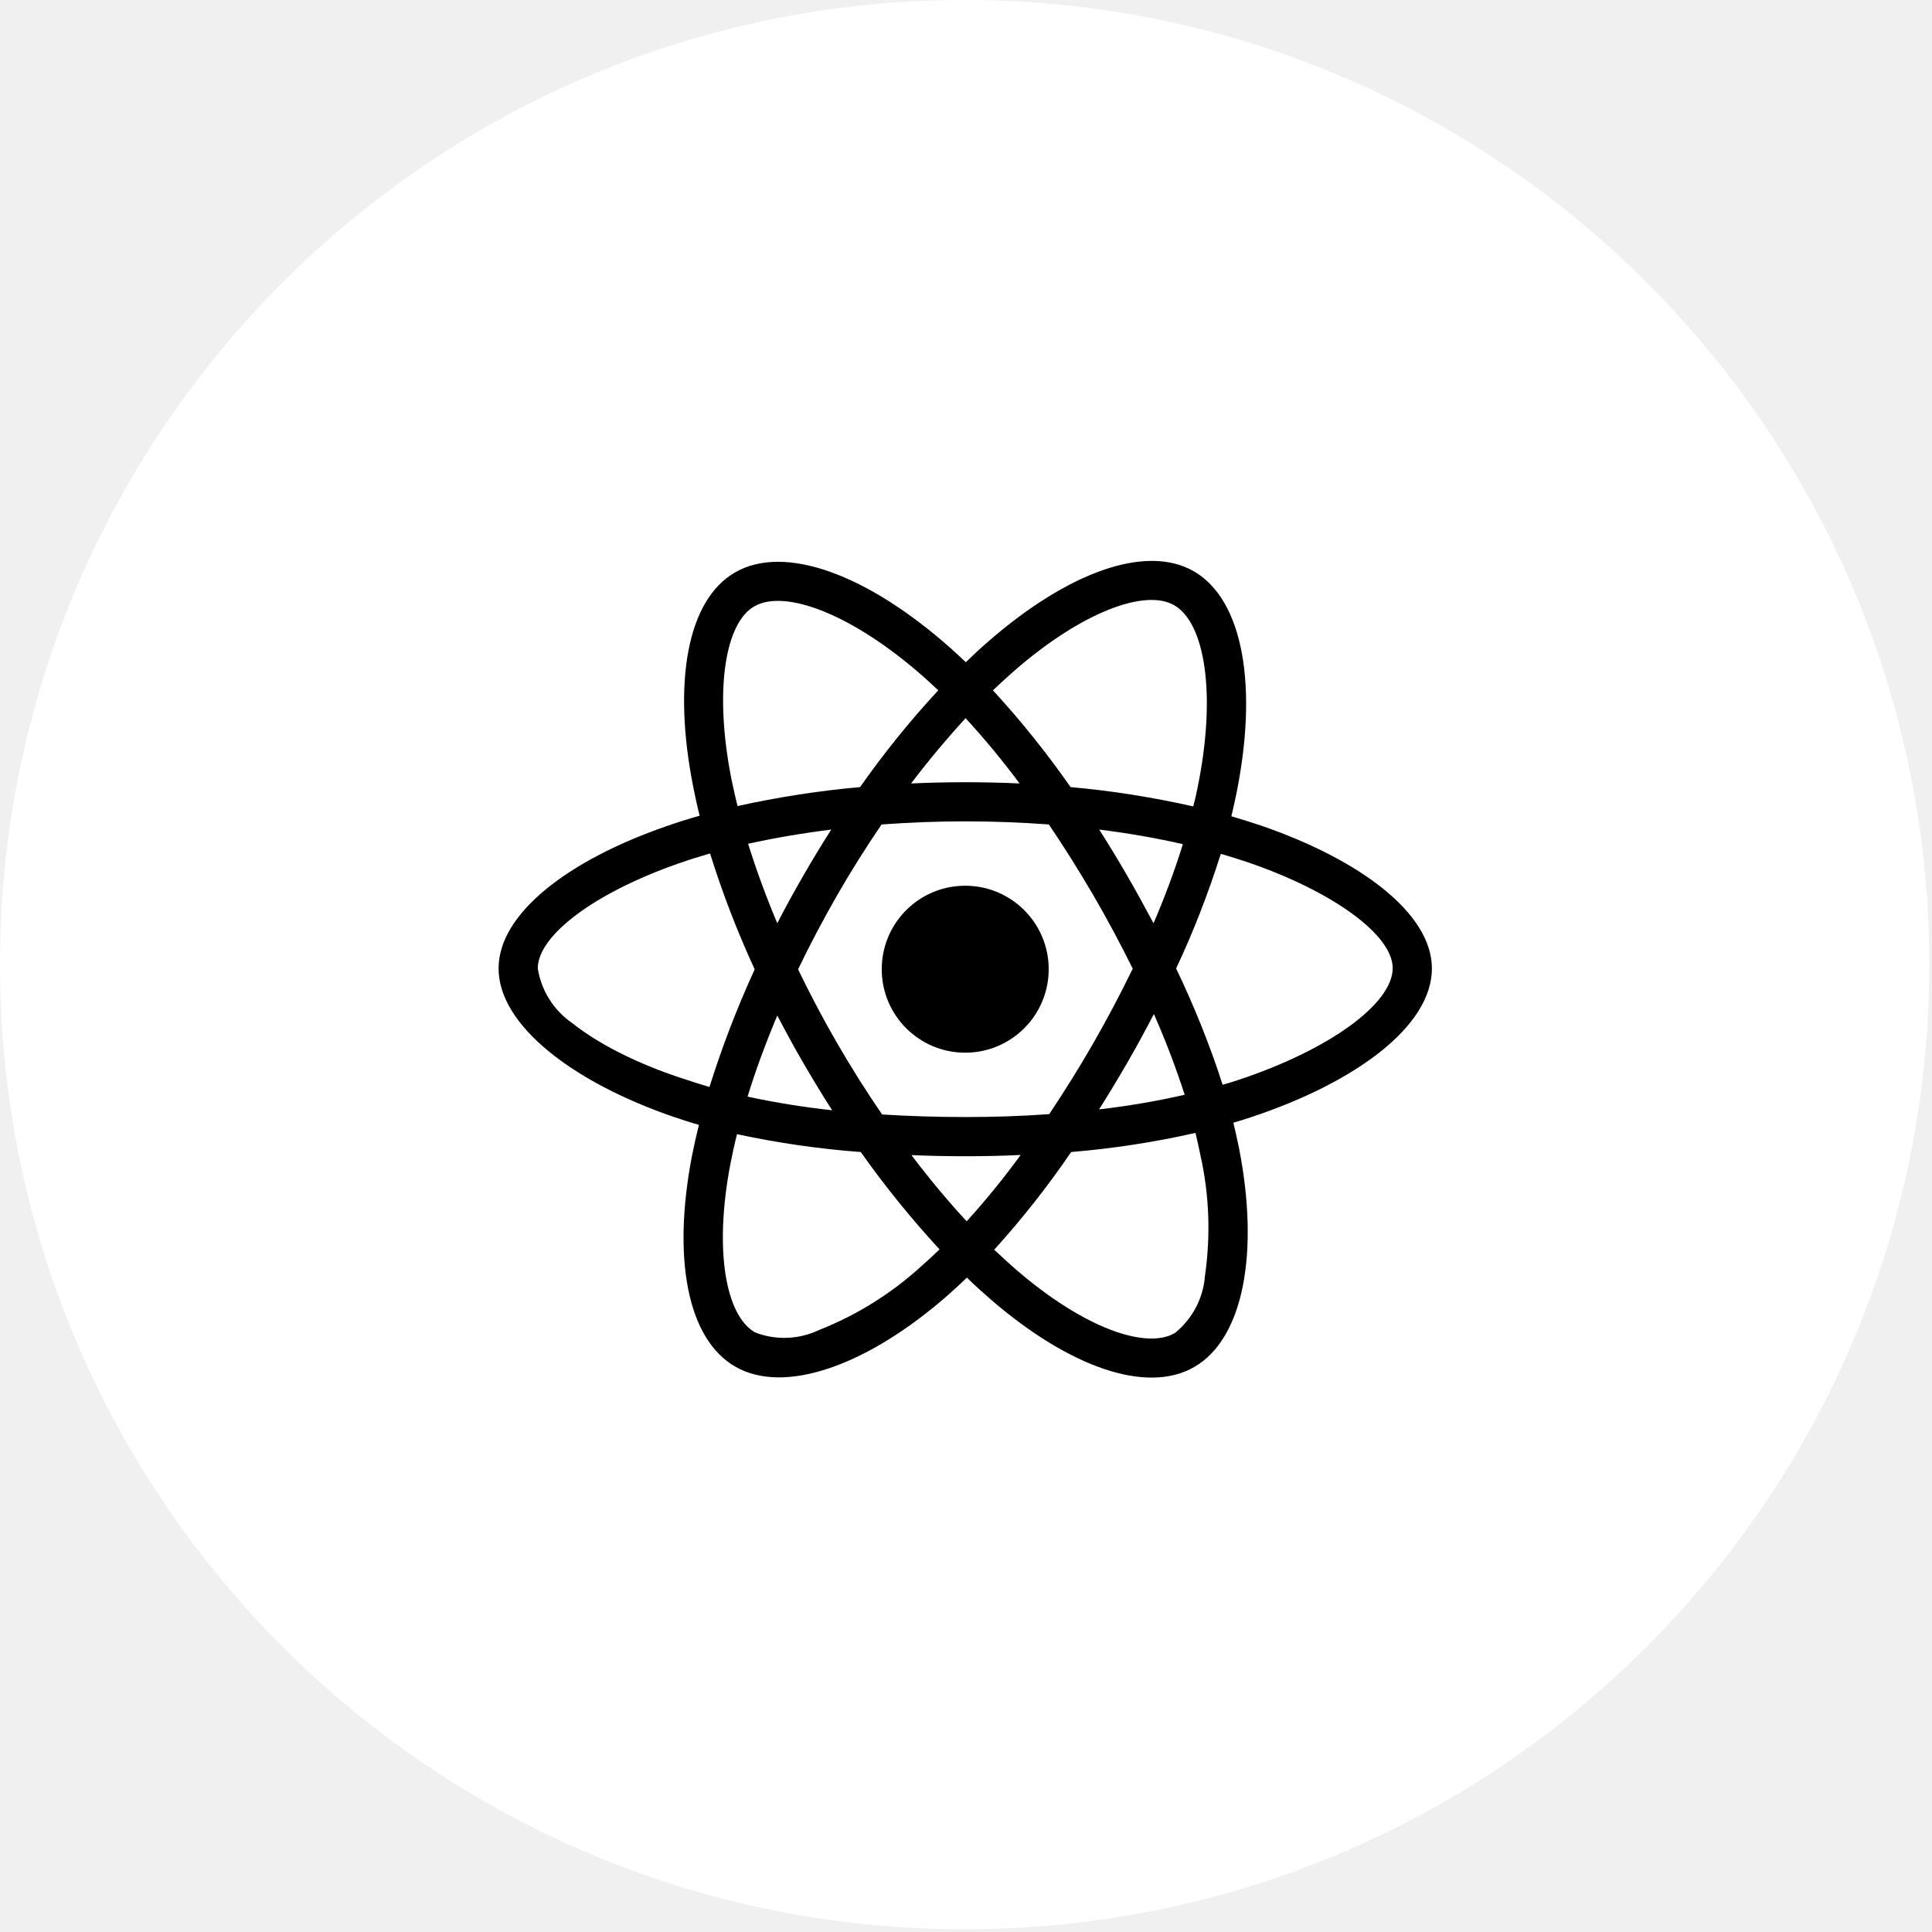
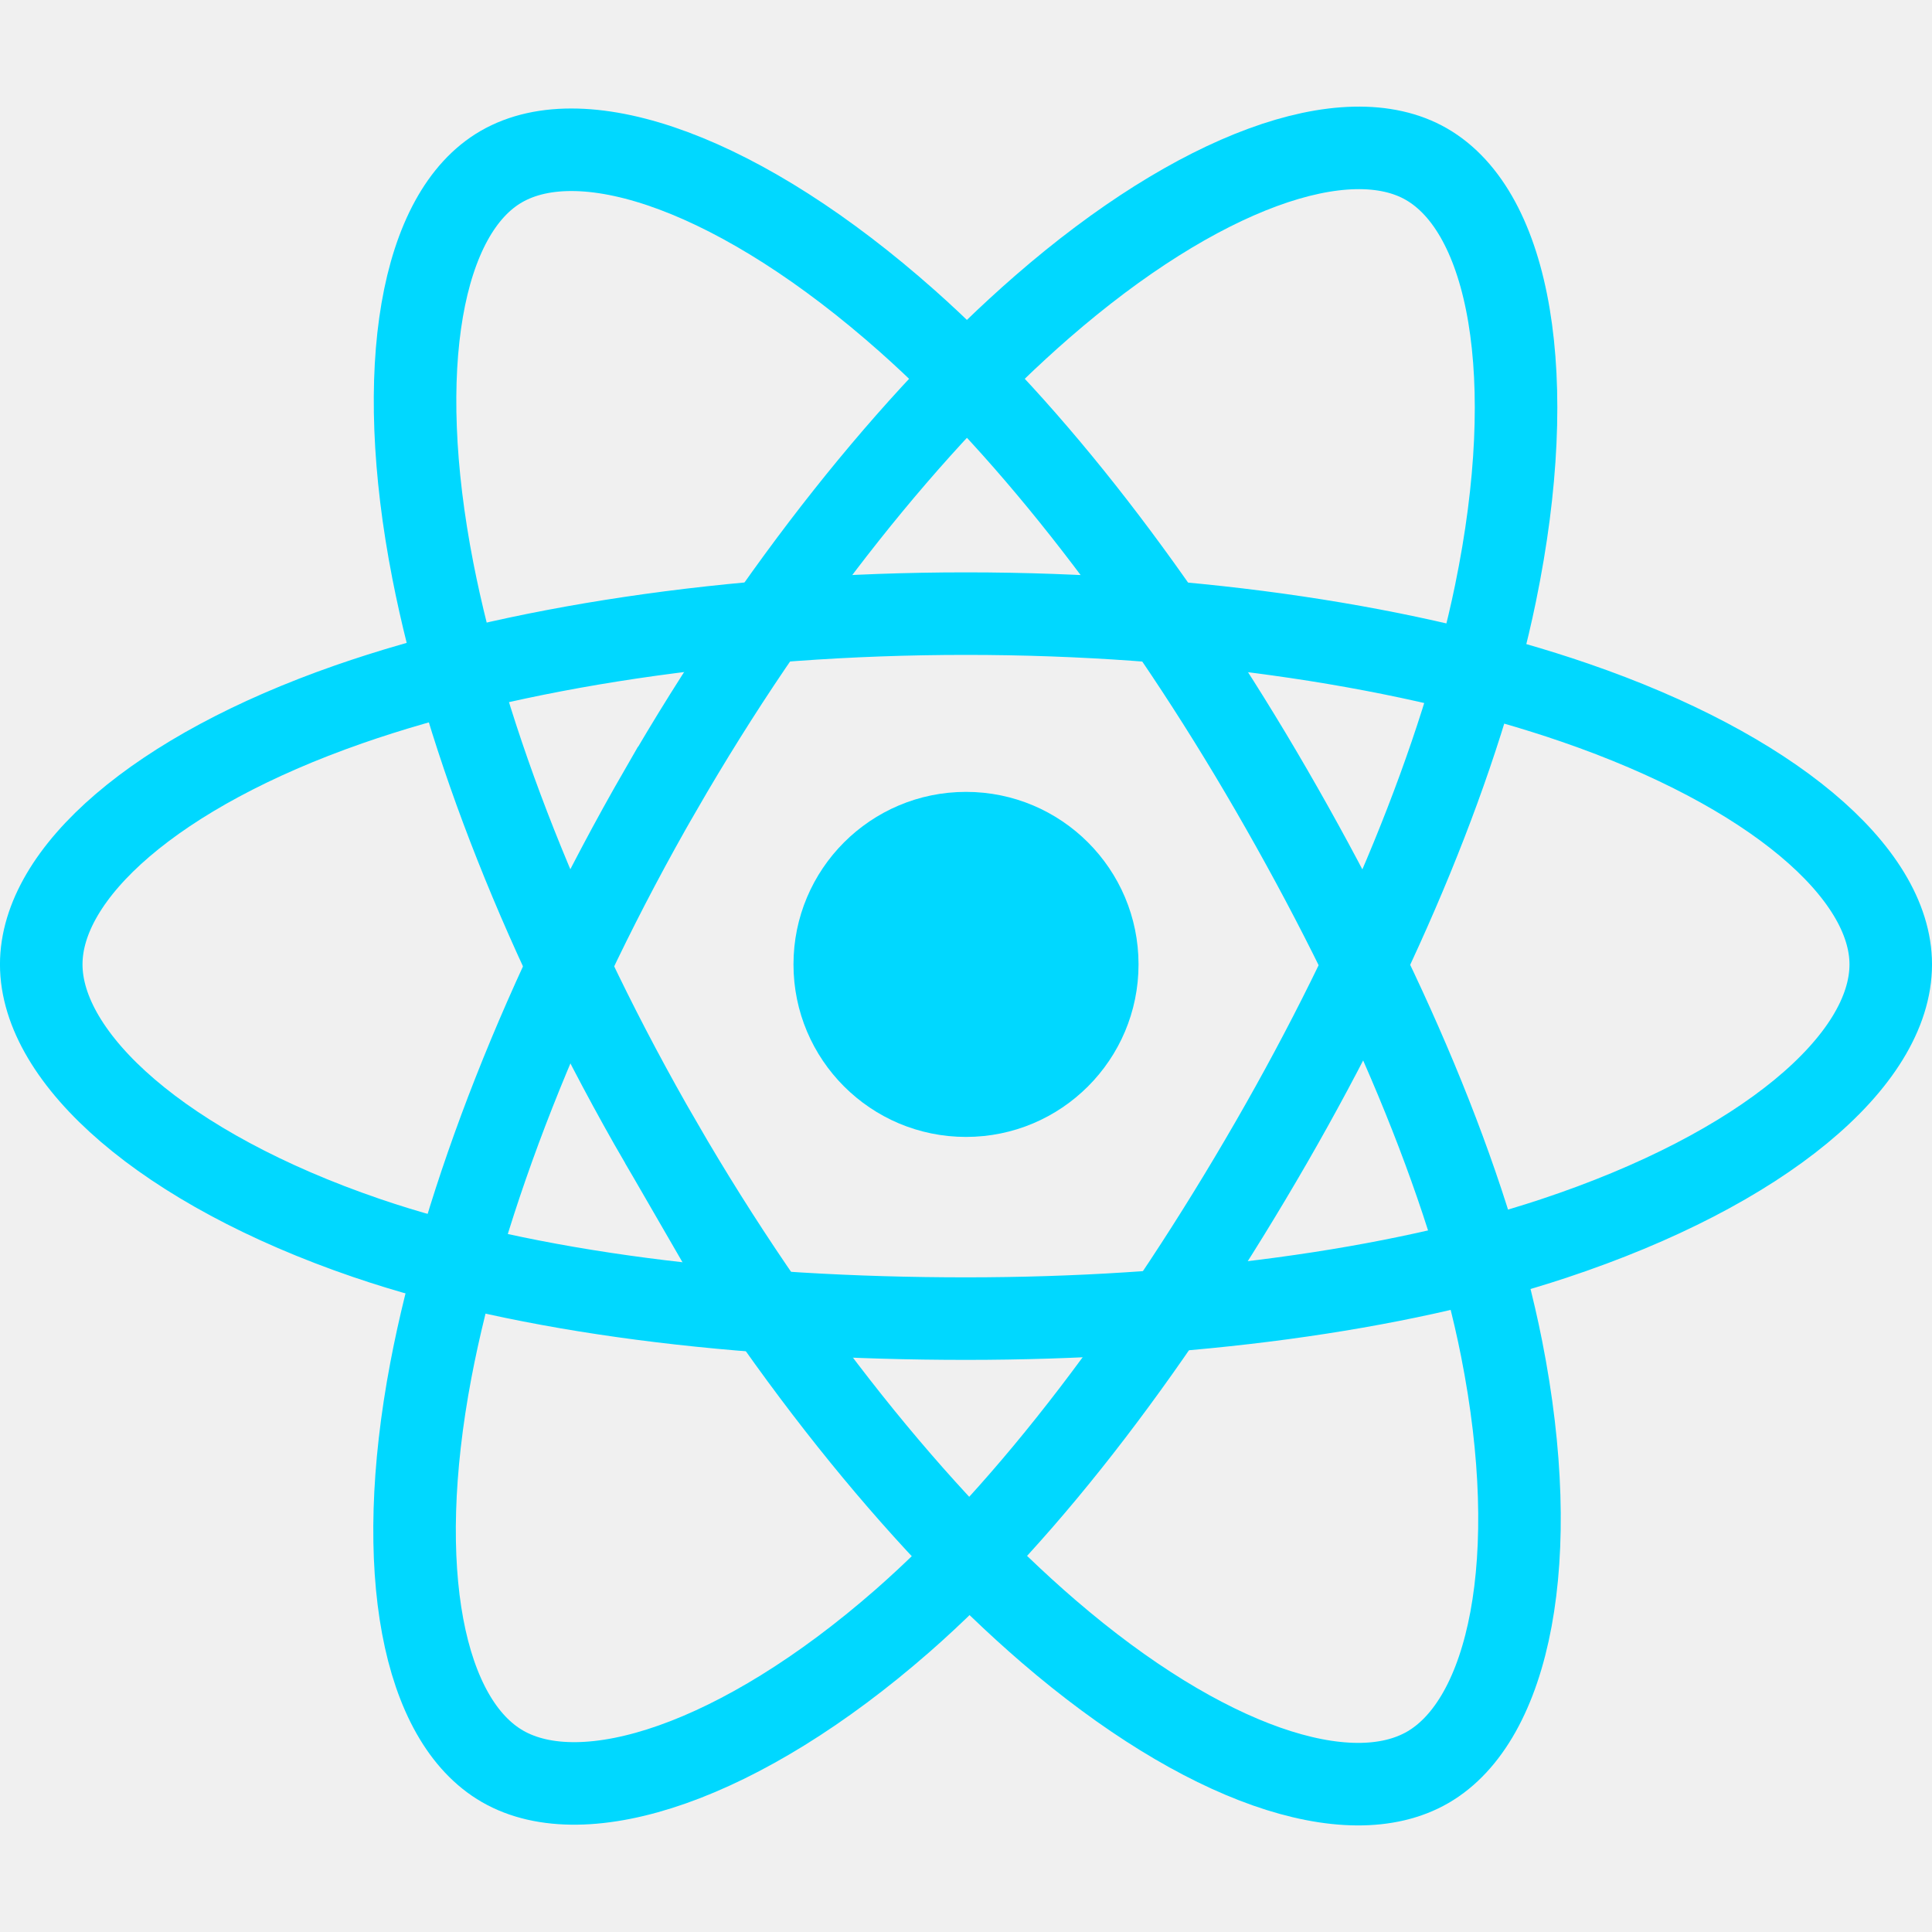
- <svg xmlns="http://www.w3.org/2000/svg" width="62" height="62" viewBox="0 0 62 62" fill="none">
-   <circle cx="30.956" cy="30.956" r="30.956" fill="white" />
-   <path d="M40.464 26.493C40.148 26.388 39.832 26.288 39.516 26.195C39.569 25.978 39.615 25.762 39.662 25.545C40.382 22.059 39.908 19.257 38.311 18.333C36.772 17.449 34.263 18.368 31.724 20.579C31.473 20.795 31.227 21.024 30.993 21.252C30.835 21.1 30.671 20.948 30.507 20.801C27.846 18.438 25.178 17.444 23.581 18.374C22.049 19.263 21.592 21.901 22.236 25.2C22.3 25.528 22.37 25.85 22.452 26.177C22.078 26.282 21.709 26.399 21.364 26.522C18.24 27.605 16 29.313 16 31.079C16 32.904 18.387 34.735 21.633 35.847C21.896 35.935 22.16 36.022 22.429 36.098C22.341 36.449 22.265 36.794 22.195 37.151C21.581 40.398 22.06 42.972 23.593 43.855C25.172 44.768 27.828 43.832 30.414 41.568C30.619 41.386 30.823 41.199 31.028 41C31.285 41.252 31.555 41.492 31.823 41.726C34.327 43.879 36.802 44.75 38.328 43.867C39.908 42.954 40.423 40.187 39.756 36.818C39.703 36.56 39.645 36.297 39.58 36.028C39.767 35.975 39.949 35.917 40.13 35.858C43.505 34.741 45.951 32.934 45.951 31.079C45.951 29.307 43.646 27.587 40.464 26.493ZM32.549 21.527C34.725 19.631 36.755 18.888 37.679 19.421C38.668 19.988 39.048 22.281 38.428 25.294C38.387 25.493 38.346 25.686 38.293 25.879C36.995 25.586 35.678 25.376 34.356 25.259C33.596 24.171 32.765 23.13 31.864 22.153C32.093 21.936 32.315 21.731 32.549 21.527ZM25.781 34.115C26.079 34.624 26.383 35.133 26.705 35.63C25.793 35.531 24.886 35.385 23.991 35.192C24.248 34.349 24.57 33.478 24.944 32.589C25.213 33.103 25.488 33.612 25.781 34.115ZM24.008 27.078C24.851 26.891 25.746 26.739 26.676 26.622C26.366 27.107 26.062 27.605 25.775 28.108C25.488 28.605 25.207 29.114 24.944 29.629C24.576 28.757 24.266 27.903 24.008 27.078ZM25.611 31.108C25.997 30.301 26.418 29.512 26.863 28.733C27.308 27.956 27.787 27.201 28.29 26.458C29.168 26.394 30.063 26.358 30.975 26.358C31.888 26.358 32.789 26.394 33.66 26.458C34.158 27.195 34.631 27.95 35.082 28.722C35.532 29.494 35.953 30.284 36.351 31.085C35.959 31.892 35.538 32.688 35.088 33.472C34.643 34.25 34.169 35.005 33.672 35.753C32.8 35.818 31.894 35.847 30.975 35.847C30.057 35.847 29.168 35.818 28.308 35.765C27.799 35.022 27.319 34.261 26.869 33.483C26.418 32.706 26.003 31.916 25.611 31.108ZM36.176 34.104C36.474 33.589 36.755 33.068 37.03 32.542C37.404 33.39 37.732 34.25 38.018 35.133C37.112 35.338 36.193 35.496 35.269 35.601C35.585 35.11 35.883 34.607 36.176 34.104ZM37.018 29.629C36.743 29.114 36.462 28.599 36.17 28.096C35.883 27.599 35.585 27.107 35.275 26.622C36.217 26.739 37.118 26.897 37.96 27.09C37.691 27.956 37.375 28.798 37.018 29.629ZM30.987 23.048C31.601 23.715 32.18 24.416 32.719 25.142C31.56 25.089 30.396 25.089 29.238 25.142C29.811 24.387 30.402 23.685 30.987 23.048ZM24.201 19.462C25.184 18.888 27.366 19.707 29.665 21.743C29.811 21.872 29.957 22.012 30.11 22.153C29.203 23.13 28.366 24.171 27.6 25.259C26.278 25.376 24.968 25.581 23.669 25.867C23.593 25.569 23.529 25.265 23.464 24.96C22.914 22.129 23.277 19.994 24.201 19.462ZM22.768 34.882C22.523 34.811 22.283 34.735 22.043 34.654C20.797 34.261 19.381 33.642 18.357 32.828C17.767 32.419 17.369 31.787 17.258 31.079C17.258 30.009 19.106 28.64 21.774 27.71C22.107 27.593 22.446 27.488 22.786 27.388C23.183 28.657 23.663 29.904 24.219 31.108C23.657 32.331 23.172 33.595 22.768 34.882ZM29.589 40.614C28.624 41.498 27.506 42.2 26.29 42.679C25.64 42.989 24.892 43.019 24.225 42.755C23.295 42.217 22.909 40.152 23.435 37.374C23.499 37.046 23.57 36.718 23.651 36.397C24.962 36.678 26.284 36.87 27.623 36.97C28.396 38.064 29.244 39.111 30.151 40.094C29.963 40.275 29.776 40.451 29.589 40.614ZM31.022 39.193C30.425 38.549 29.829 37.836 29.25 37.069C29.811 37.093 30.39 37.105 30.975 37.105C31.578 37.105 32.169 37.093 32.754 37.064C32.215 37.806 31.636 38.514 31.022 39.193ZM38.668 40.948C38.615 41.661 38.264 42.328 37.703 42.779C36.772 43.317 34.789 42.615 32.648 40.778C32.403 40.568 32.157 40.339 31.905 40.105C32.8 39.117 33.625 38.07 34.374 36.97C35.714 36.859 37.047 36.654 38.364 36.356C38.422 36.596 38.475 36.835 38.522 37.069C38.808 38.333 38.855 39.649 38.668 40.948ZM39.732 34.659C39.569 34.712 39.405 34.765 39.235 34.811C38.826 33.536 38.323 32.29 37.743 31.079C38.305 29.886 38.779 28.657 39.177 27.4C39.481 27.488 39.773 27.581 40.054 27.675C42.78 28.611 44.693 30.003 44.693 31.068C44.693 32.214 42.651 33.694 39.732 34.659ZM30.975 33.782C32.455 33.782 33.654 32.583 33.654 31.103C33.654 29.623 32.455 28.424 30.975 28.424C29.495 28.424 28.296 29.623 28.296 31.103C28.296 32.583 29.495 33.782 30.975 33.782Z" fill="black" />
+ <svg xmlns="http://www.w3.org/2000/svg" width="64" height="64" viewBox="0 0 32 32">
+   <g transform="matrix(.05696 0 0 .05696 .647744 2.43826)" fill="none" fill-rule="evenodd">
+     <circle r="50.167" cy="237.628" cx="269.529" fill="#00d8ff" />
+     <g stroke="#00d8ff" stroke-width="24">
+       <path d="M269.53 135.628c67.356 0 129.928 9.665 177.107 25.907 56.844 19.57 91.794 49.233 91.794 76.093 0 27.99-37.04 59.503-98.083 79.728-46.15 15.29-106.88 23.272-170.818 23.272-65.554 0-127.63-7.492-174.3-23.44-59.046-20.182-94.61-52.103-94.61-79.56 0-26.642 33.37-56.076 89.415-75.616 47.355-16.51 111.472-26.384 179.486-26.384z" />
+       <path d="M180.736 186.922c33.65-58.348 73.28-107.724 110.92-140.48C337.006 6.976 380.163-8.48 403.43 4.937c24.248 13.983 33.042 61.814 20.067 124.796-9.8 47.618-33.234 104.212-65.176 159.6-32.75 56.788-70.25 106.82-107.377 139.272-46.98 41.068-92.4 55.93-116.185 42.213-23.08-13.3-31.906-56.92-20.834-115.233 9.355-49.27 32.832-109.745 66.8-168.664z" />
+       <path d="M180.82 289.482C147.075 231.2 124.1 172.195 114.51 123.227c-11.544-59-3.382-104.11 19.864-117.566 24.224-14.024 70.055 2.244 118.14 44.94 36.356 32.28 73.688 80.837 105.723 136.173 32.844 56.733 57.46 114.21 67.036 162.582 12.117 61.213 2.31 107.984-21.453 121.74-23.057 13.348-65.25-.784-110.24-39.5-38.013-32.71-78.682-83.253-112.76-142.115z" />
+     </g>
+   </g>
</svg>
